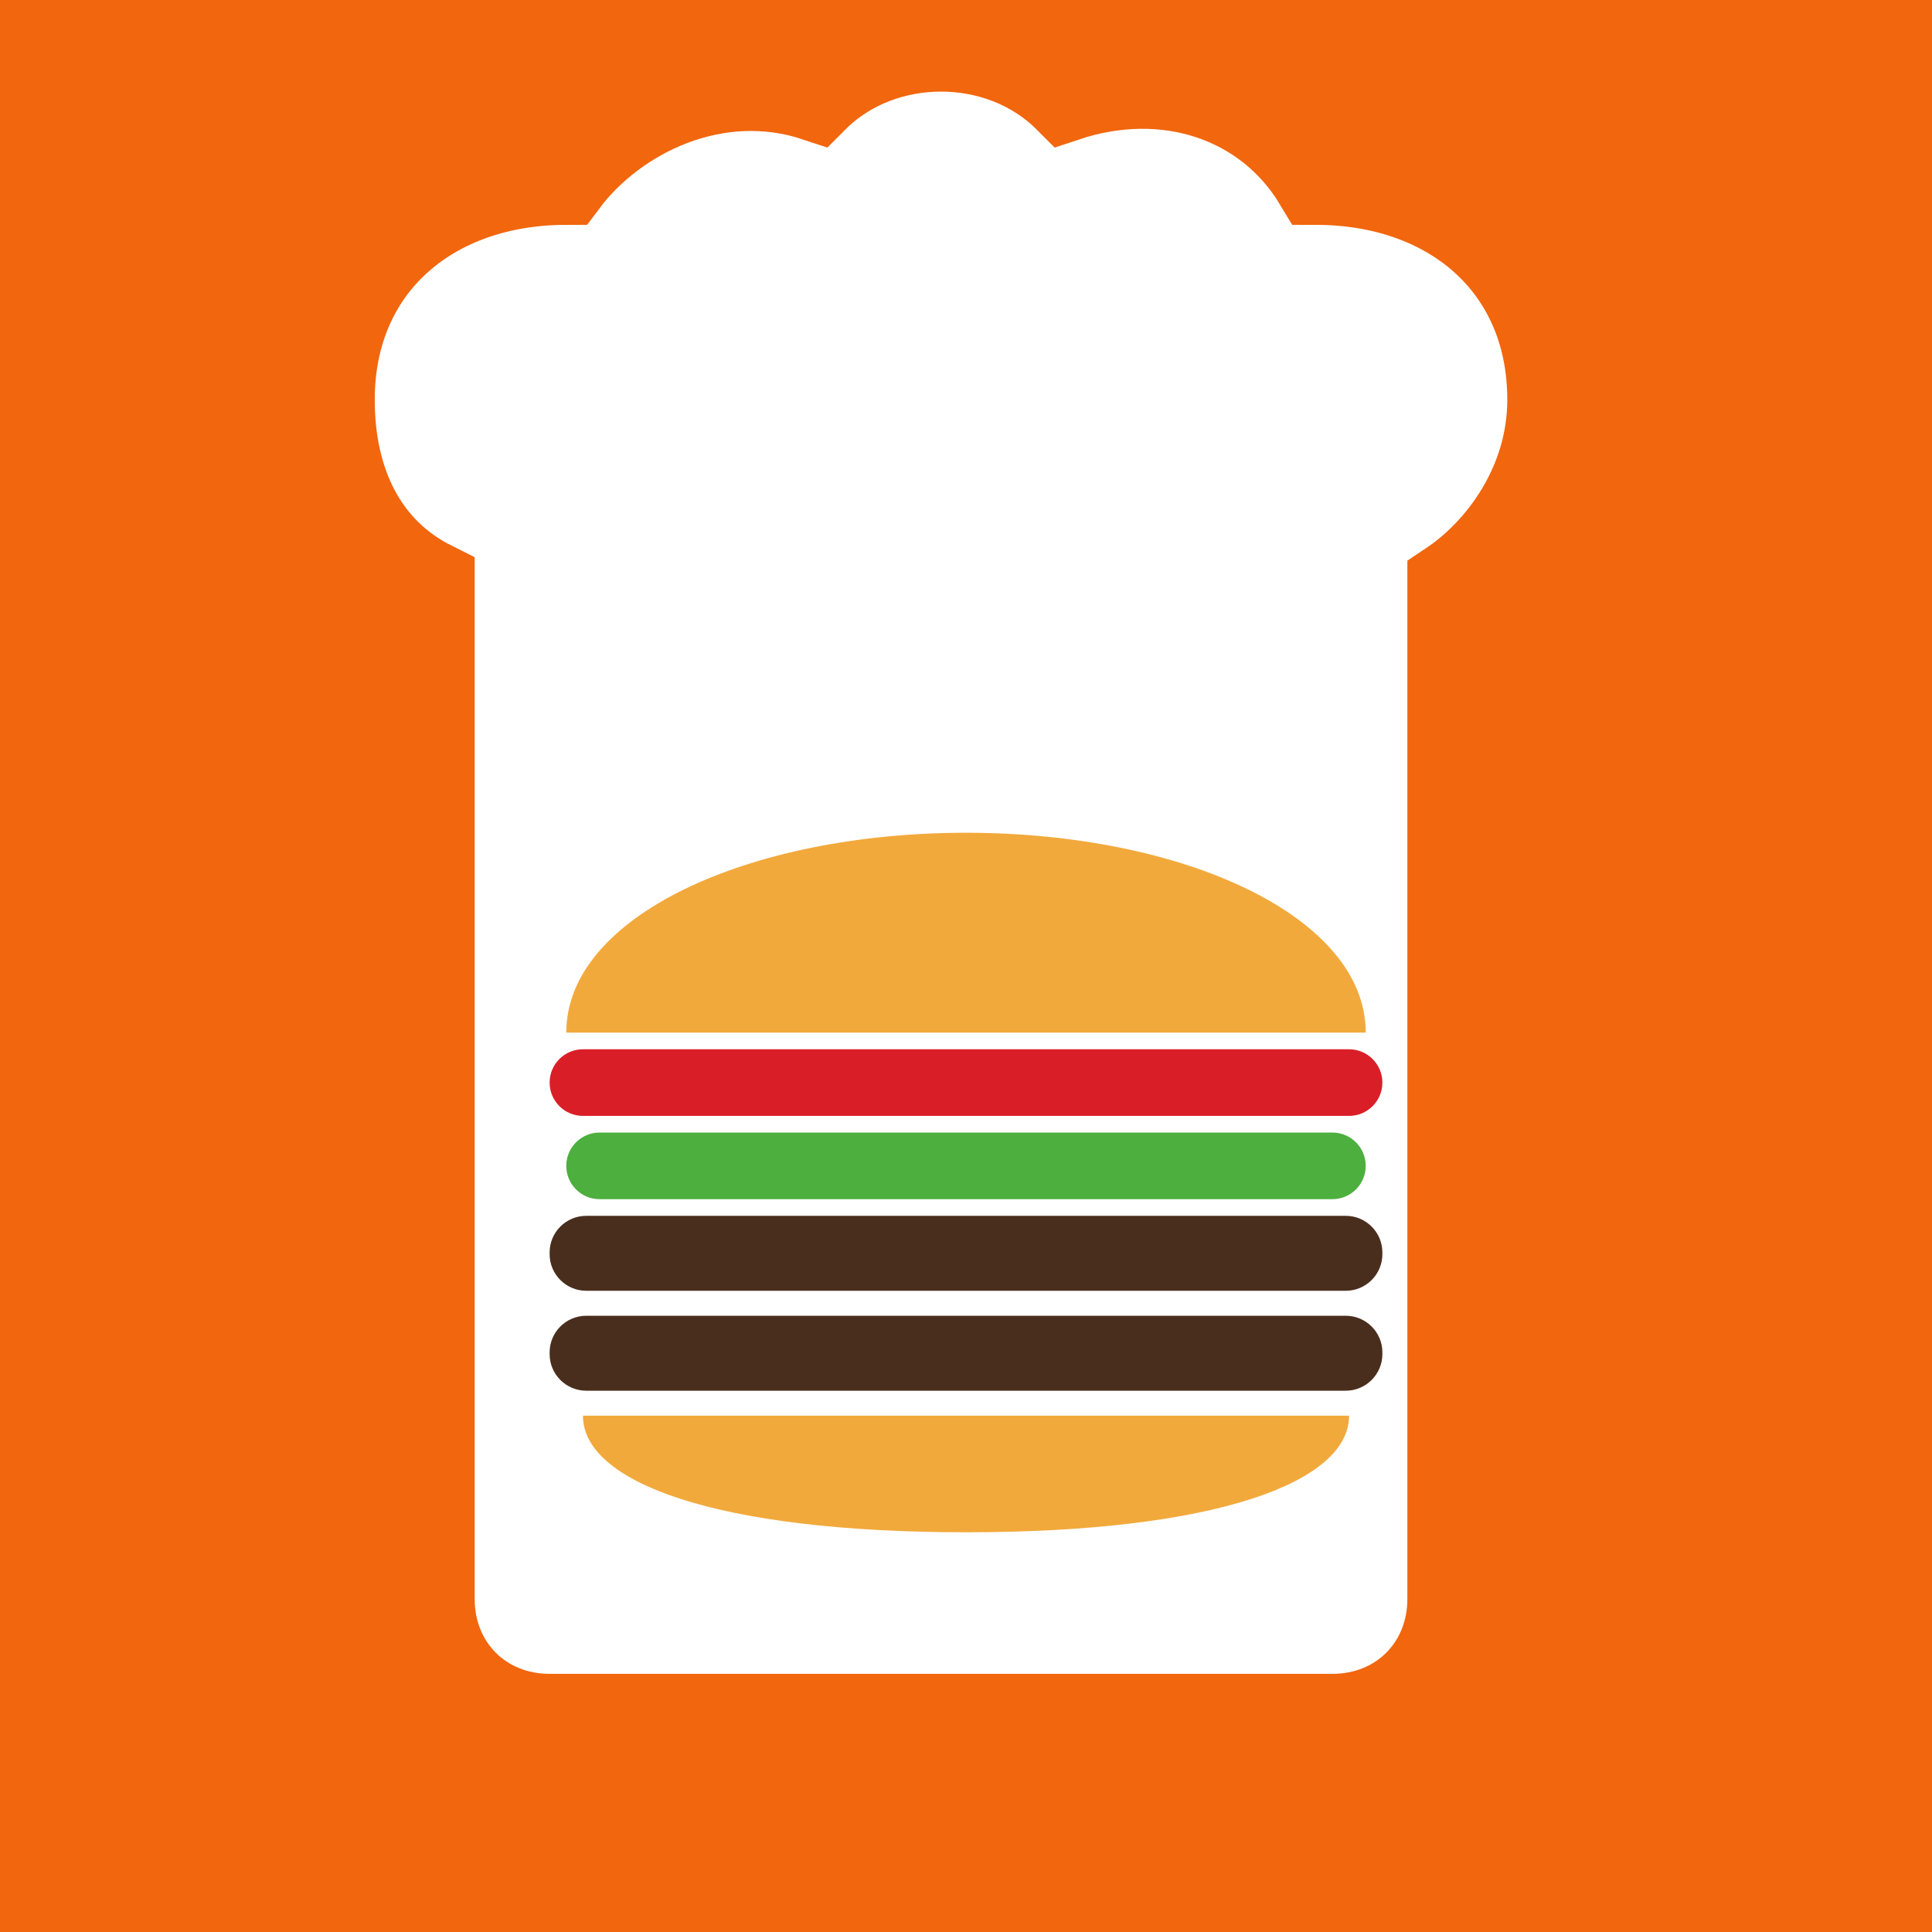
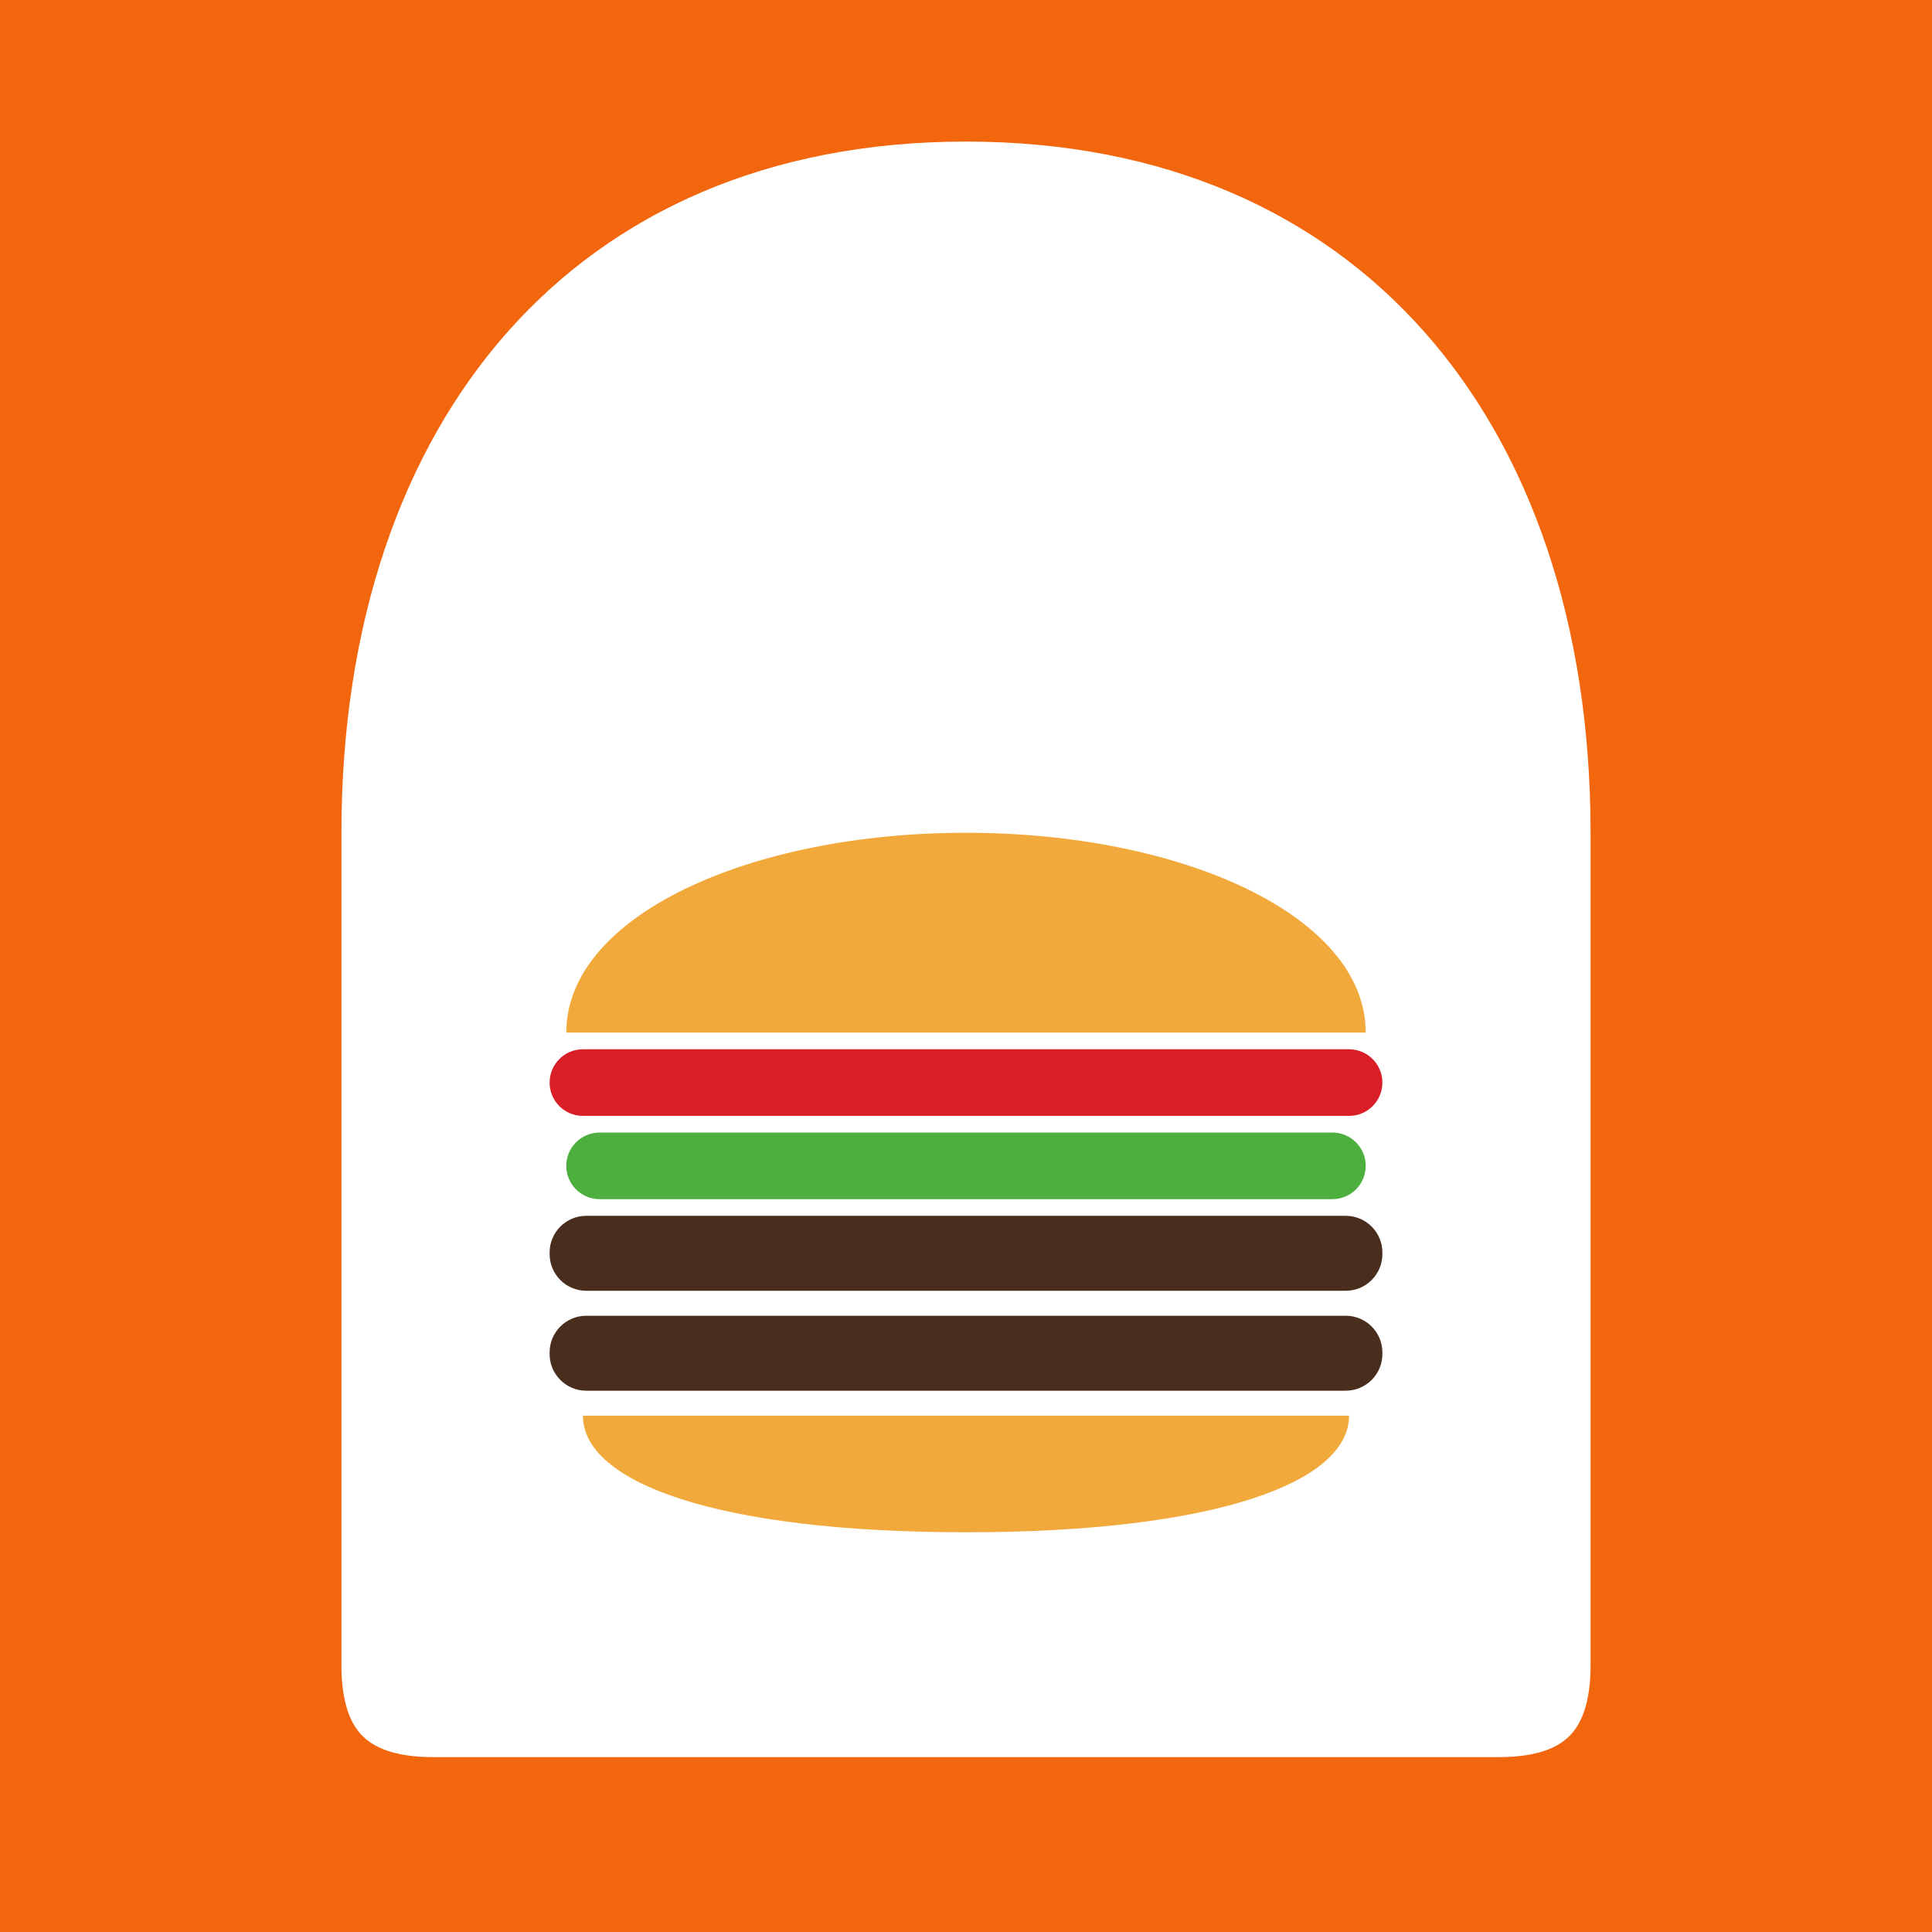
<svg xmlns="http://www.w3.org/2000/svg" viewBox="0 0 100 116" width="512" height="512">
  <rect x="-20" y="-10" width="140" height="140" fill="#F2660D" />
-   <path d="M12 24c0-8 6-13 14-13 3-4 9-7 15-5 4-4 11-4 15 0 6-2 12 0 15 5 8 0 14 5 14 13 0 5-3 9-6 11v61c0 4-3 7-7 7H25c-4 0-7-3-7-7V35c-4-2-6-6-6-11z" fill="#FFFFFF" stroke="#F2660D" stroke-width="5" />
+   <path d="M18 108L82 108Q90 108 90 100L90 50C90 24 75 6 50 6C25 6 10 24 10 50L10 100Q10 108 18 108Z" fill="#FFFFFF" stroke="#F2660D" stroke-width="5" />
  <path d="M26 62c0-7 11-12 24-12s24 5 24 12z" fill="#F2A93B" />
  <rect x="25" y="63" width="50" height="4" rx="2" fill="#DA1E28" />
  <rect x="26" y="68" width="48" height="4" rx="2" fill="#4CAF3E" />
  <rect x="25" y="73" width="50" height="4.5" rx="2.2" fill="#4A2E1D" />
  <rect x="25" y="79" width="50" height="4.5" rx="2.2" fill="#4A2E1D" />
  <path d="M27 85h46c0 4-8 7-23 7s-23-3-23-7z" fill="#F2A93B" />
</svg>
